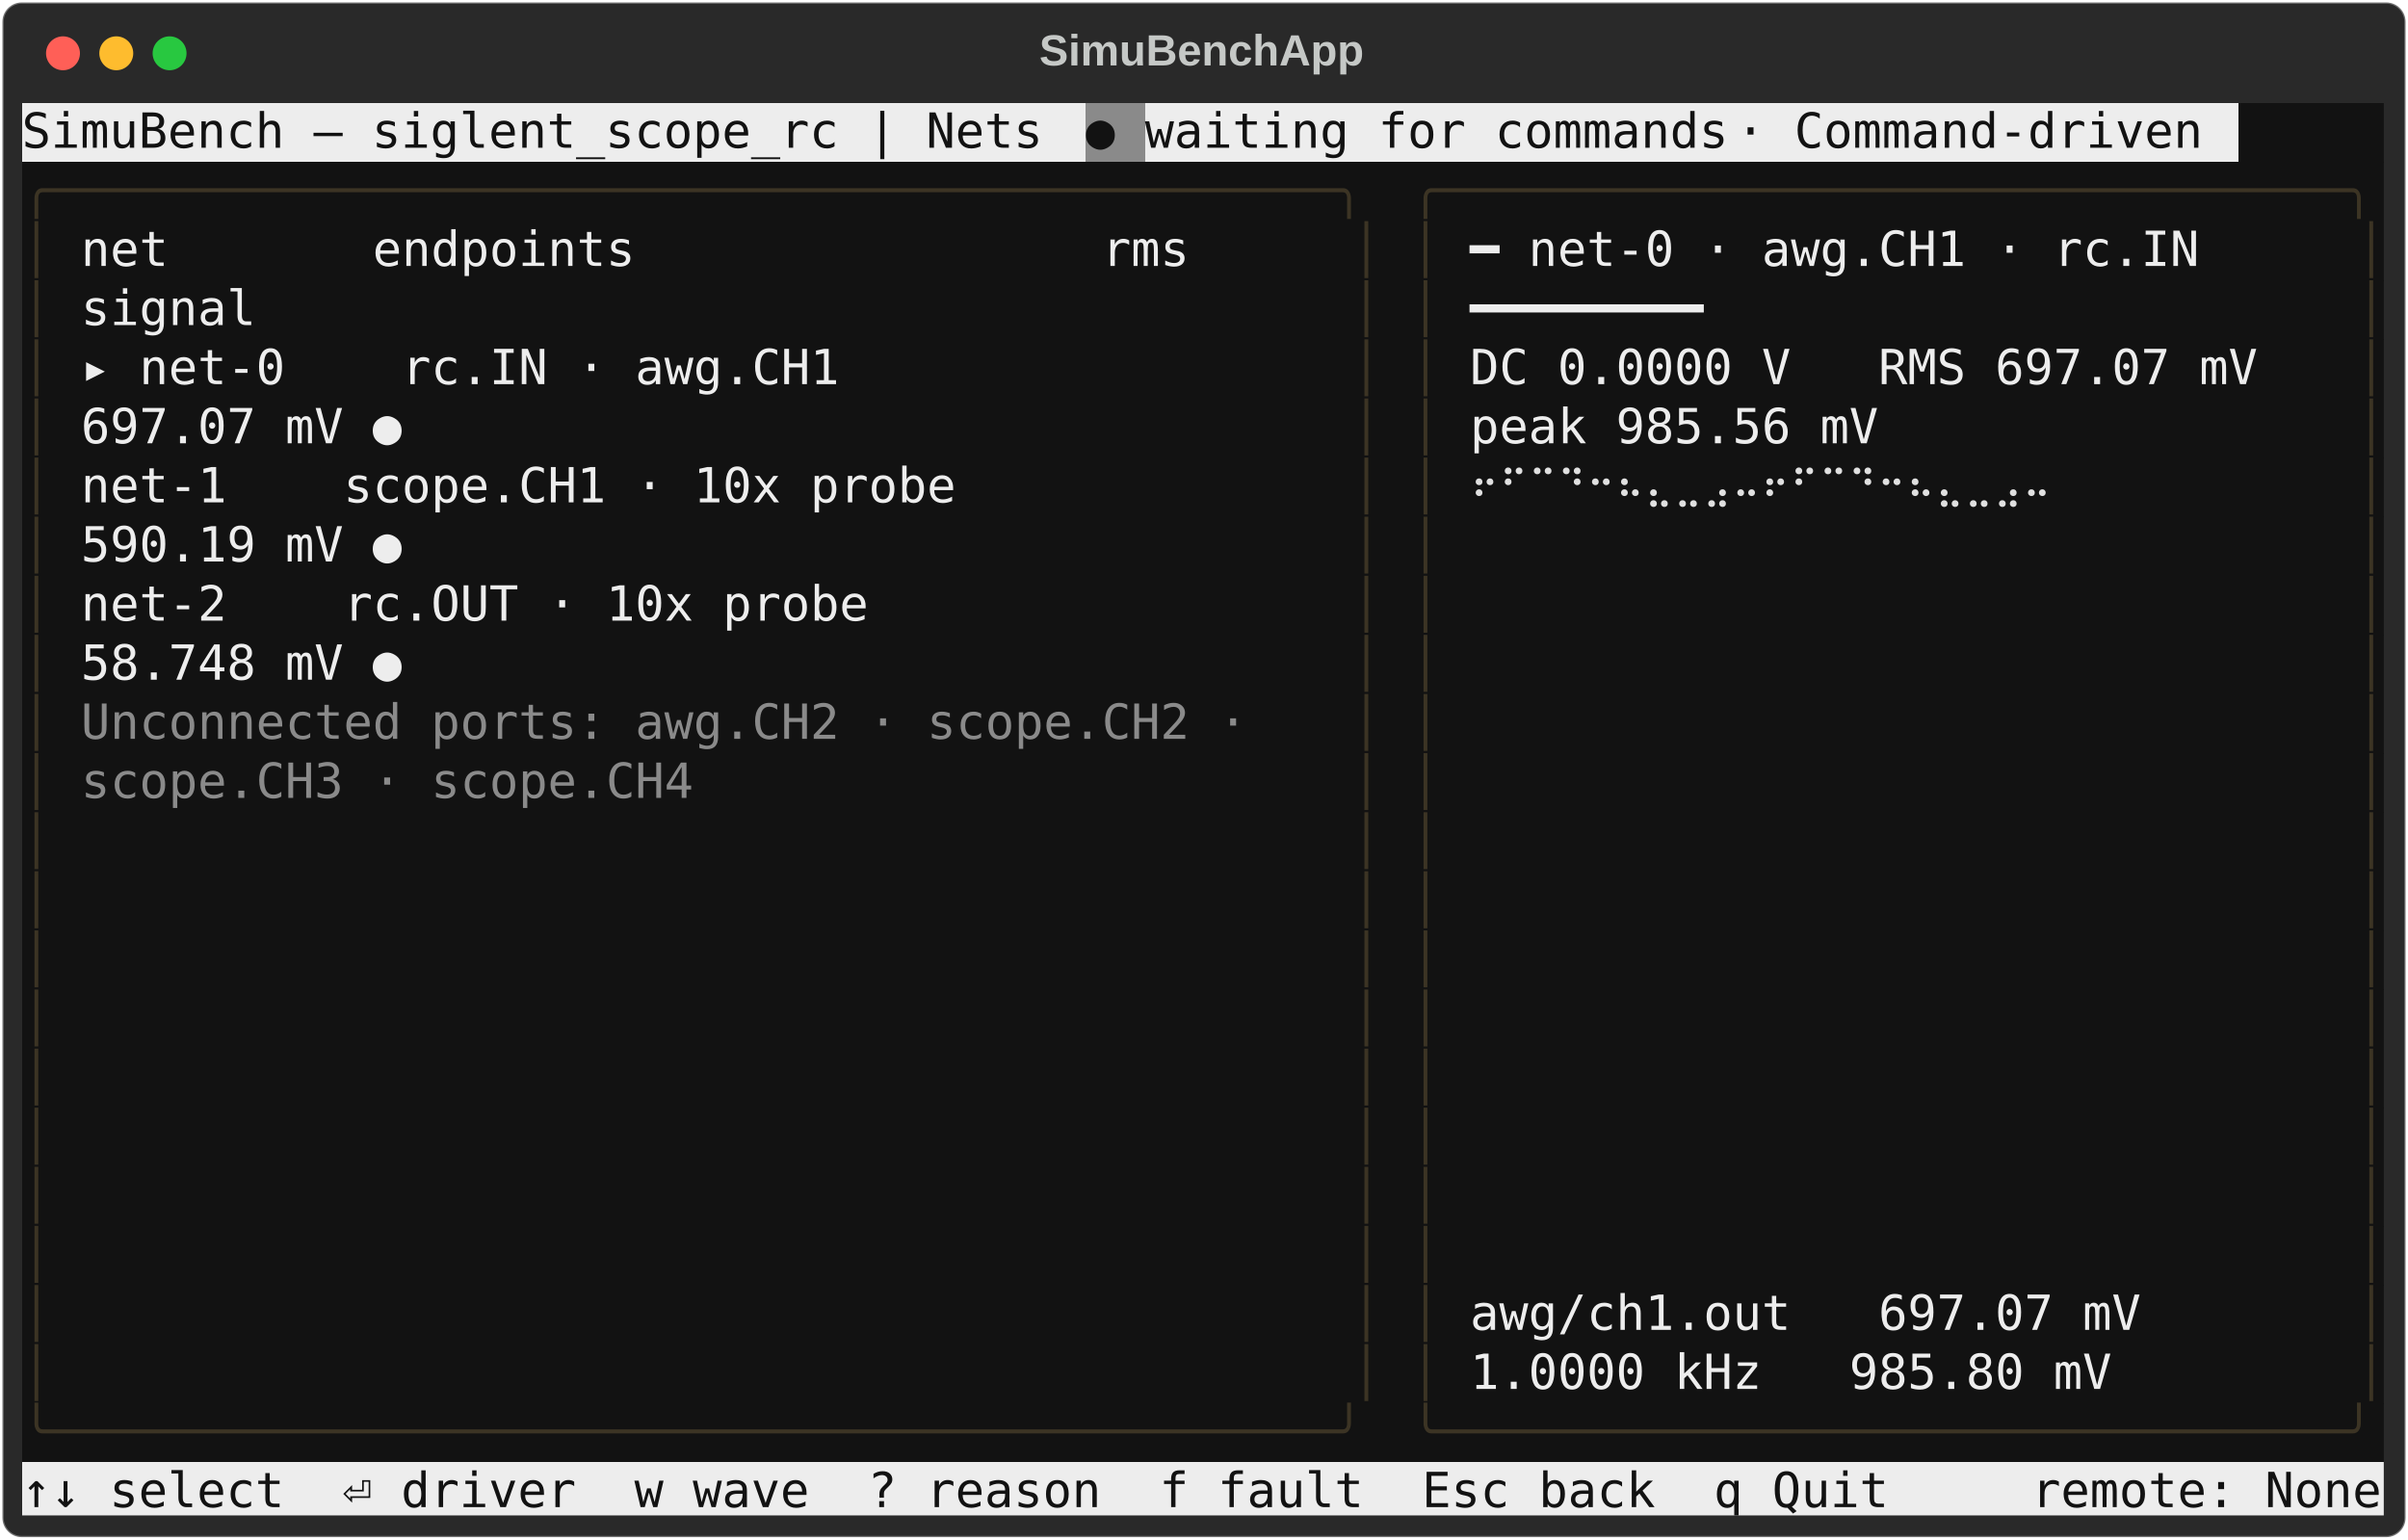
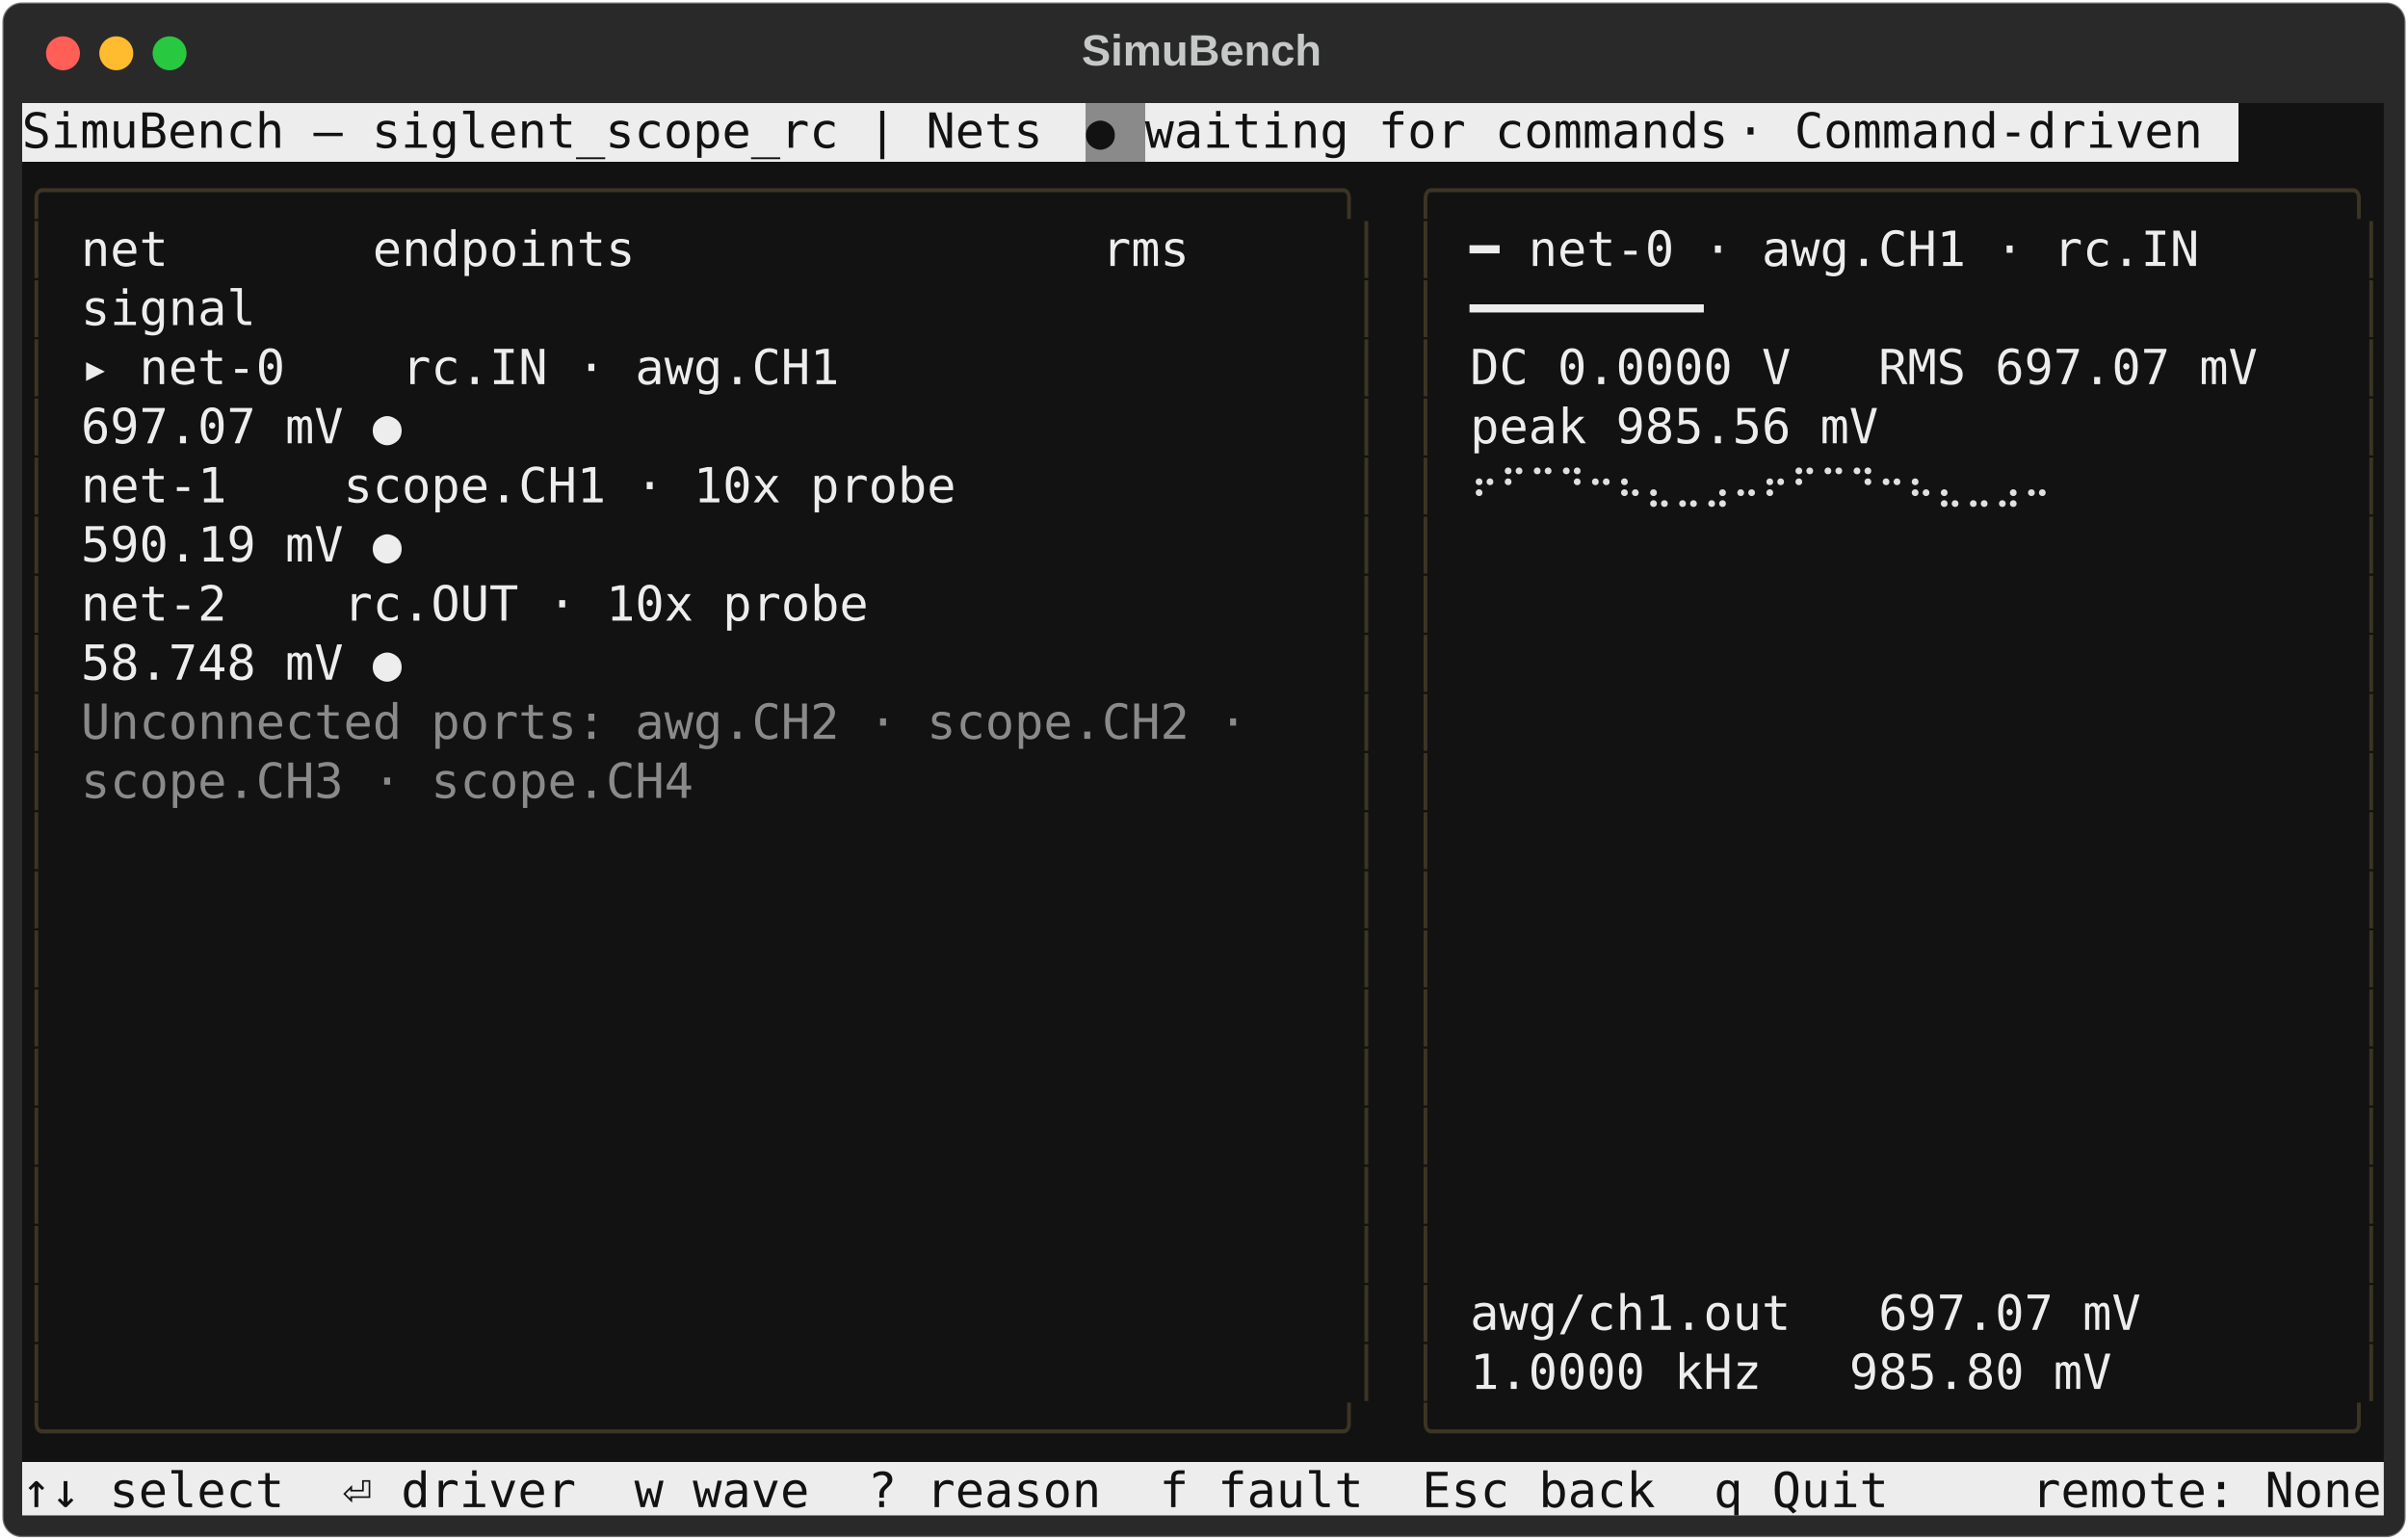
<svg xmlns="http://www.w3.org/2000/svg" class="rich-terminal" viewBox="0 0 994 635.6">
  <style>

    @font-face {
        font-family: "Fira Code";
        src: local("FiraCode-Regular"),
                url("https://cdnjs.cloudflare.com/ajax/libs/firacode/6.2.0/woff2/FiraCode-Regular.woff2") format("woff2"),
                url("https://cdnjs.cloudflare.com/ajax/libs/firacode/6.2.0/woff/FiraCode-Regular.woff") format("woff");
        font-style: normal;
        font-weight: 400;
    }
    @font-face {
        font-family: "Fira Code";
        src: local("FiraCode-Bold"),
                url("https://cdnjs.cloudflare.com/ajax/libs/firacode/6.2.0/woff2/FiraCode-Bold.woff2") format("woff2"),
                url("https://cdnjs.cloudflare.com/ajax/libs/firacode/6.2.0/woff/FiraCode-Bold.woff") format("woff");
        font-style: bold;
        font-weight: 700;
    }

    .terminal-matrix {
        font-family: Fira Code, monospace;
        font-size: 20px;
        line-height: 24.4px;
        font-variant-east-asian: full-width;
    }

    .terminal-title {
        font-size: 18px;
        font-weight: bold;
        font-family: arial;
    }

    .terminal-r1 { fill: #121212 }
.terminal-r2 { fill: #c5c8c6 }
.terminal-r3 { fill: #3c3424 }
.terminal-r4 { fill: #ededed }
.terminal-r5 { fill: #e0e0e0 }
.terminal-r6 { fill: #8a8a8a }
    </style>
  <defs>
    <clipPath id="terminal-clip-terminal">
      <rect x="0" y="0" width="975.0" height="584.6" />
    </clipPath>
    <clipPath id="terminal-line-0">
      <rect x="0" y="1.5" width="976" height="24.65" />
    </clipPath>
    <clipPath id="terminal-line-1">
      <rect x="0" y="25.9" width="976" height="24.65" />
    </clipPath>
    <clipPath id="terminal-line-2">
      <rect x="0" y="50.3" width="976" height="24.65" />
    </clipPath>
    <clipPath id="terminal-line-3">
      <rect x="0" y="74.7" width="976" height="24.65" />
    </clipPath>
    <clipPath id="terminal-line-4">
      <rect x="0" y="99.1" width="976" height="24.65" />
    </clipPath>
    <clipPath id="terminal-line-5">
      <rect x="0" y="123.5" width="976" height="24.65" />
    </clipPath>
    <clipPath id="terminal-line-6">
      <rect x="0" y="147.9" width="976" height="24.65" />
    </clipPath>
    <clipPath id="terminal-line-7">
      <rect x="0" y="172.3" width="976" height="24.65" />
    </clipPath>
    <clipPath id="terminal-line-8">
      <rect x="0" y="196.7" width="976" height="24.65" />
    </clipPath>
    <clipPath id="terminal-line-9">
      <rect x="0" y="221.1" width="976" height="24.65" />
    </clipPath>
    <clipPath id="terminal-line-10">
      <rect x="0" y="245.5" width="976" height="24.65" />
    </clipPath>
    <clipPath id="terminal-line-11">
      <rect x="0" y="269.9" width="976" height="24.65" />
    </clipPath>
    <clipPath id="terminal-line-12">
      <rect x="0" y="294.3" width="976" height="24.65" />
    </clipPath>
    <clipPath id="terminal-line-13">
      <rect x="0" y="318.7" width="976" height="24.65" />
    </clipPath>
    <clipPath id="terminal-line-14">
      <rect x="0" y="343.1" width="976" height="24.65" />
    </clipPath>
    <clipPath id="terminal-line-15">
      <rect x="0" y="367.5" width="976" height="24.65" />
    </clipPath>
    <clipPath id="terminal-line-16">
      <rect x="0" y="391.9" width="976" height="24.65" />
    </clipPath>
    <clipPath id="terminal-line-17">
      <rect x="0" y="416.3" width="976" height="24.65" />
    </clipPath>
    <clipPath id="terminal-line-18">
      <rect x="0" y="440.7" width="976" height="24.65" />
    </clipPath>
    <clipPath id="terminal-line-19">
      <rect x="0" y="465.1" width="976" height="24.65" />
    </clipPath>
    <clipPath id="terminal-line-20">
      <rect x="0" y="489.5" width="976" height="24.65" />
    </clipPath>
    <clipPath id="terminal-line-21">
      <rect x="0" y="513.9" width="976" height="24.65" />
    </clipPath>
    <clipPath id="terminal-line-22">
      <rect x="0" y="538.3" width="976" height="24.65" />
    </clipPath>
  </defs>
  <rect fill="#292929" stroke="rgba(255,255,255,0.35)" stroke-width="1" x="1" y="1" width="992" height="633.6" rx="8" />
-   <text class="terminal-title" fill="#c5c8c6" text-anchor="middle" x="496" y="27">SimuBenchApp</text>
+   <text class="terminal-title" fill="#c5c8c6" text-anchor="middle" x="496" y="27">SimuBench</text>
  <g transform="translate(26,22)">
    <circle cx="0" cy="0" r="7" fill="#ff5f57" />
    <circle cx="22" cy="0" r="7" fill="#febc2e" />
    <circle cx="44" cy="0" r="7" fill="#28c840" />
  </g>
  <g transform="translate(9, 41)" clip-path="url(#terminal-clip-terminal)">
    <rect fill="#ededed" x="0" y="1.5" width="427" height="24.65" shape-rendering="crispEdges" />
    <rect fill="#ededed" x="427" y="1.5" width="12.2" height="24.65" shape-rendering="crispEdges" />
    <rect fill="#8a8a8a" x="439.2" y="1.5" width="24.4" height="24.65" shape-rendering="crispEdges" />
    <rect fill="#ededed" x="463.6" y="1.5" width="244" height="24.65" shape-rendering="crispEdges" />
    <rect fill="#ededed" x="707.6" y="1.5" width="207.4" height="24.65" shape-rendering="crispEdges" />
    <rect fill="#121212" x="915" y="1.5" width="61" height="24.65" shape-rendering="crispEdges" />
    <rect fill="#121212" x="0" y="25.9" width="561.2" height="24.65" shape-rendering="crispEdges" />
    <rect fill="#121212" x="561.2" y="25.9" width="12.2" height="24.65" shape-rendering="crispEdges" />
    <rect fill="#121212" x="573.4" y="25.9" width="402.6" height="24.65" shape-rendering="crispEdges" />
    <rect fill="#121212" x="0" y="50.3" width="12.2" height="24.65" shape-rendering="crispEdges" />
    <rect fill="#121212" x="12.2" y="50.3" width="12.2" height="24.65" shape-rendering="crispEdges" />
    <rect fill="#121212" x="24.4" y="50.3" width="463.6" height="24.65" shape-rendering="crispEdges" />
    <rect fill="#121212" x="488" y="50.3" width="61" height="24.65" shape-rendering="crispEdges" />
    <rect fill="#121212" x="549" y="50.3" width="12.2" height="24.65" shape-rendering="crispEdges" />
    <rect fill="#121212" x="561.2" y="50.3" width="12.2" height="24.65" shape-rendering="crispEdges" />
    <rect fill="#121212" x="573.4" y="50.3" width="12.2" height="24.65" shape-rendering="crispEdges" />
    <rect fill="#121212" x="585.6" y="50.3" width="12.2" height="24.65" shape-rendering="crispEdges" />
    <rect fill="#121212" x="597.8" y="50.3" width="305" height="24.65" shape-rendering="crispEdges" />
    <rect fill="#121212" x="902.8" y="50.3" width="61" height="24.65" shape-rendering="crispEdges" />
    <rect fill="#121212" x="963.8" y="50.3" width="12.2" height="24.65" shape-rendering="crispEdges" />
    <rect fill="#121212" x="0" y="74.7" width="12.2" height="24.65" shape-rendering="crispEdges" />
    <rect fill="#121212" x="12.2" y="74.7" width="12.2" height="24.65" shape-rendering="crispEdges" />
    <rect fill="#121212" x="24.4" y="74.7" width="73.2" height="24.65" shape-rendering="crispEdges" />
    <rect fill="#121212" x="97.6" y="74.7" width="451.4" height="24.65" shape-rendering="crispEdges" />
    <rect fill="#121212" x="549" y="74.7" width="12.2" height="24.65" shape-rendering="crispEdges" />
    <rect fill="#121212" x="561.2" y="74.7" width="12.2" height="24.65" shape-rendering="crispEdges" />
    <rect fill="#121212" x="573.4" y="74.7" width="12.2" height="24.65" shape-rendering="crispEdges" />
    <rect fill="#121212" x="585.6" y="74.7" width="12.2" height="24.65" shape-rendering="crispEdges" />
    <rect fill="#121212" x="597.8" y="74.7" width="97.6" height="24.65" shape-rendering="crispEdges" />
    <rect fill="#121212" x="695.4" y="74.7" width="268.4" height="24.65" shape-rendering="crispEdges" />
    <rect fill="#121212" x="963.8" y="74.7" width="12.2" height="24.65" shape-rendering="crispEdges" />
    <rect fill="#121212" x="0" y="99.1" width="12.2" height="24.65" shape-rendering="crispEdges" />
    <rect fill="#121212" x="12.2" y="99.1" width="12.2" height="24.65" shape-rendering="crispEdges" />
    <rect fill="#121212" x="24.4" y="99.1" width="317.2" height="24.65" shape-rendering="crispEdges" />
    <rect fill="#121212" x="341.6" y="99.1" width="207.4" height="24.65" shape-rendering="crispEdges" />
    <rect fill="#121212" x="549" y="99.1" width="12.2" height="24.65" shape-rendering="crispEdges" />
    <rect fill="#121212" x="561.2" y="99.1" width="12.2" height="24.65" shape-rendering="crispEdges" />
    <rect fill="#121212" x="573.4" y="99.1" width="12.2" height="24.65" shape-rendering="crispEdges" />
    <rect fill="#121212" x="585.6" y="99.1" width="12.2" height="24.65" shape-rendering="crispEdges" />
    <rect fill="#121212" x="597.8" y="99.1" width="329.4" height="24.65" shape-rendering="crispEdges" />
    <rect fill="#121212" x="927.2" y="99.1" width="36.6" height="24.65" shape-rendering="crispEdges" />
    <rect fill="#121212" x="963.8" y="99.1" width="12.2" height="24.65" shape-rendering="crispEdges" />
    <rect fill="#121212" x="0" y="123.5" width="12.2" height="24.65" shape-rendering="crispEdges" />
    <rect fill="#121212" x="12.2" y="123.5" width="12.2" height="24.65" shape-rendering="crispEdges" />
    <rect fill="#121212" x="24.4" y="123.5" width="134.2" height="24.65" shape-rendering="crispEdges" />
    <rect fill="#121212" x="158.6" y="123.5" width="390.4" height="24.65" shape-rendering="crispEdges" />
    <rect fill="#121212" x="549" y="123.5" width="12.2" height="24.65" shape-rendering="crispEdges" />
    <rect fill="#121212" x="561.2" y="123.5" width="12.2" height="24.65" shape-rendering="crispEdges" />
    <rect fill="#121212" x="573.4" y="123.5" width="12.2" height="24.65" shape-rendering="crispEdges" />
    <rect fill="#121212" x="585.6" y="123.5" width="12.2" height="24.65" shape-rendering="crispEdges" />
    <rect fill="#121212" x="597.8" y="123.5" width="170.8" height="24.65" shape-rendering="crispEdges" />
    <rect fill="#121212" x="768.6" y="123.5" width="195.2" height="24.65" shape-rendering="crispEdges" />
    <rect fill="#121212" x="963.8" y="123.5" width="12.2" height="24.65" shape-rendering="crispEdges" />
    <rect fill="#121212" x="0" y="147.9" width="12.2" height="24.65" shape-rendering="crispEdges" />
    <rect fill="#121212" x="12.2" y="147.9" width="12.2" height="24.65" shape-rendering="crispEdges" />
    <rect fill="#121212" x="24.4" y="147.9" width="390.4" height="24.65" shape-rendering="crispEdges" />
    <rect fill="#121212" x="414.8" y="147.9" width="134.2" height="24.65" shape-rendering="crispEdges" />
    <rect fill="#121212" x="549" y="147.9" width="12.2" height="24.65" shape-rendering="crispEdges" />
    <rect fill="#121212" x="561.2" y="147.9" width="12.2" height="24.65" shape-rendering="crispEdges" />
    <rect fill="#121212" x="573.4" y="147.9" width="12.2" height="24.65" shape-rendering="crispEdges" />
    <rect fill="#121212" x="585.6" y="147.9" width="12.2" height="24.65" shape-rendering="crispEdges" />
    <rect fill="#121212" x="597.8" y="147.9" width="244" height="24.65" shape-rendering="crispEdges" />
    <rect fill="#121212" x="841.8" y="147.9" width="122" height="24.65" shape-rendering="crispEdges" />
    <rect fill="#121212" x="963.8" y="147.9" width="12.2" height="24.65" shape-rendering="crispEdges" />
    <rect fill="#121212" x="0" y="172.3" width="12.2" height="24.65" shape-rendering="crispEdges" />
    <rect fill="#121212" x="12.2" y="172.3" width="12.2" height="24.65" shape-rendering="crispEdges" />
    <rect fill="#121212" x="24.4" y="172.3" width="134.2" height="24.65" shape-rendering="crispEdges" />
    <rect fill="#121212" x="158.6" y="172.3" width="390.4" height="24.65" shape-rendering="crispEdges" />
    <rect fill="#121212" x="549" y="172.3" width="12.2" height="24.65" shape-rendering="crispEdges" />
    <rect fill="#121212" x="561.2" y="172.3" width="12.2" height="24.65" shape-rendering="crispEdges" />
    <rect fill="#121212" x="573.4" y="172.3" width="12.2" height="24.65" shape-rendering="crispEdges" />
    <rect fill="#121212" x="585.6" y="172.3" width="12.2" height="24.65" shape-rendering="crispEdges" />
    <rect fill="#121212" x="597.8" y="172.3" width="353.8" height="24.65" shape-rendering="crispEdges" />
    <rect fill="#121212" x="951.6" y="172.3" width="12.2" height="24.65" shape-rendering="crispEdges" />
    <rect fill="#121212" x="963.8" y="172.3" width="12.2" height="24.65" shape-rendering="crispEdges" />
    <rect fill="#121212" x="0" y="196.7" width="12.2" height="24.65" shape-rendering="crispEdges" />
    <rect fill="#121212" x="12.2" y="196.7" width="12.2" height="24.65" shape-rendering="crispEdges" />
    <rect fill="#121212" x="24.4" y="196.7" width="353.8" height="24.65" shape-rendering="crispEdges" />
    <rect fill="#121212" x="378.2" y="196.7" width="170.8" height="24.65" shape-rendering="crispEdges" />
    <rect fill="#121212" x="549" y="196.7" width="12.2" height="24.65" shape-rendering="crispEdges" />
    <rect fill="#121212" x="561.2" y="196.7" width="12.2" height="24.65" shape-rendering="crispEdges" />
    <rect fill="#121212" x="573.4" y="196.7" width="12.2" height="24.65" shape-rendering="crispEdges" />
    <rect fill="#121212" x="585.6" y="196.7" width="12.2" height="24.65" shape-rendering="crispEdges" />
    <rect fill="#121212" x="597.8" y="196.7" width="353.8" height="24.65" shape-rendering="crispEdges" />
    <rect fill="#121212" x="951.6" y="196.7" width="12.2" height="24.65" shape-rendering="crispEdges" />
    <rect fill="#121212" x="963.8" y="196.7" width="12.2" height="24.65" shape-rendering="crispEdges" />
    <rect fill="#121212" x="0" y="221.1" width="12.2" height="24.65" shape-rendering="crispEdges" />
    <rect fill="#121212" x="12.2" y="221.1" width="12.2" height="24.65" shape-rendering="crispEdges" />
    <rect fill="#121212" x="24.4" y="221.1" width="134.2" height="24.65" shape-rendering="crispEdges" />
    <rect fill="#121212" x="158.6" y="221.1" width="390.4" height="24.65" shape-rendering="crispEdges" />
    <rect fill="#121212" x="549" y="221.1" width="12.2" height="24.65" shape-rendering="crispEdges" />
    <rect fill="#121212" x="561.2" y="221.1" width="12.2" height="24.65" shape-rendering="crispEdges" />
    <rect fill="#121212" x="573.4" y="221.1" width="12.2" height="24.65" shape-rendering="crispEdges" />
    <rect fill="#121212" x="585.6" y="221.1" width="12.2" height="24.65" shape-rendering="crispEdges" />
    <rect fill="#121212" x="597.8" y="221.1" width="353.8" height="24.65" shape-rendering="crispEdges" />
    <rect fill="#121212" x="951.6" y="221.1" width="12.2" height="24.65" shape-rendering="crispEdges" />
    <rect fill="#121212" x="963.8" y="221.1" width="12.2" height="24.65" shape-rendering="crispEdges" />
    <rect fill="#121212" x="0" y="245.5" width="12.2" height="24.65" shape-rendering="crispEdges" />
    <rect fill="#121212" x="12.2" y="245.5" width="12.2" height="24.65" shape-rendering="crispEdges" />
    <rect fill="#121212" x="24.4" y="245.5" width="488" height="24.65" shape-rendering="crispEdges" />
    <rect fill="#121212" x="512.4" y="245.5" width="36.6" height="24.65" shape-rendering="crispEdges" />
    <rect fill="#121212" x="549" y="245.5" width="12.2" height="24.65" shape-rendering="crispEdges" />
    <rect fill="#121212" x="561.2" y="245.5" width="12.2" height="24.65" shape-rendering="crispEdges" />
    <rect fill="#121212" x="573.4" y="245.5" width="12.2" height="24.65" shape-rendering="crispEdges" />
    <rect fill="#121212" x="585.6" y="245.5" width="12.2" height="24.65" shape-rendering="crispEdges" />
    <rect fill="#121212" x="597.8" y="245.5" width="353.8" height="24.65" shape-rendering="crispEdges" />
    <rect fill="#121212" x="951.6" y="245.5" width="12.2" height="24.65" shape-rendering="crispEdges" />
    <rect fill="#121212" x="963.8" y="245.5" width="12.2" height="24.65" shape-rendering="crispEdges" />
    <rect fill="#121212" x="0" y="269.9" width="12.2" height="24.65" shape-rendering="crispEdges" />
    <rect fill="#121212" x="12.2" y="269.9" width="12.2" height="24.65" shape-rendering="crispEdges" />
    <rect fill="#121212" x="24.4" y="269.9" width="256.2" height="24.65" shape-rendering="crispEdges" />
    <rect fill="#121212" x="280.6" y="269.9" width="268.4" height="24.65" shape-rendering="crispEdges" />
    <rect fill="#121212" x="549" y="269.9" width="12.2" height="24.65" shape-rendering="crispEdges" />
    <rect fill="#121212" x="561.2" y="269.9" width="12.2" height="24.65" shape-rendering="crispEdges" />
    <rect fill="#121212" x="573.4" y="269.9" width="12.2" height="24.65" shape-rendering="crispEdges" />
    <rect fill="#121212" x="585.6" y="269.9" width="12.2" height="24.65" shape-rendering="crispEdges" />
    <rect fill="#121212" x="597.8" y="269.9" width="353.8" height="24.65" shape-rendering="crispEdges" />
    <rect fill="#121212" x="951.6" y="269.9" width="12.2" height="24.65" shape-rendering="crispEdges" />
    <rect fill="#121212" x="963.8" y="269.9" width="12.2" height="24.65" shape-rendering="crispEdges" />
    <rect fill="#121212" x="0" y="294.3" width="12.2" height="24.65" shape-rendering="crispEdges" />
    <rect fill="#121212" x="12.2" y="294.3" width="536.8" height="24.65" shape-rendering="crispEdges" />
    <rect fill="#121212" x="549" y="294.3" width="12.2" height="24.65" shape-rendering="crispEdges" />
    <rect fill="#121212" x="561.2" y="294.3" width="12.2" height="24.65" shape-rendering="crispEdges" />
    <rect fill="#121212" x="573.4" y="294.3" width="12.2" height="24.65" shape-rendering="crispEdges" />
    <rect fill="#121212" x="585.6" y="294.3" width="12.2" height="24.65" shape-rendering="crispEdges" />
    <rect fill="#121212" x="597.8" y="294.3" width="353.8" height="24.65" shape-rendering="crispEdges" />
    <rect fill="#121212" x="951.6" y="294.3" width="12.2" height="24.65" shape-rendering="crispEdges" />
    <rect fill="#121212" x="963.8" y="294.3" width="12.2" height="24.65" shape-rendering="crispEdges" />
    <rect fill="#121212" x="0" y="318.7" width="12.2" height="24.65" shape-rendering="crispEdges" />
    <rect fill="#121212" x="12.2" y="318.7" width="536.8" height="24.65" shape-rendering="crispEdges" />
    <rect fill="#121212" x="549" y="318.7" width="12.2" height="24.65" shape-rendering="crispEdges" />
    <rect fill="#121212" x="561.2" y="318.7" width="12.2" height="24.65" shape-rendering="crispEdges" />
    <rect fill="#121212" x="573.4" y="318.7" width="12.2" height="24.65" shape-rendering="crispEdges" />
    <rect fill="#121212" x="585.6" y="318.7" width="12.2" height="24.65" shape-rendering="crispEdges" />
    <rect fill="#121212" x="597.8" y="318.7" width="353.8" height="24.65" shape-rendering="crispEdges" />
    <rect fill="#121212" x="951.6" y="318.7" width="12.2" height="24.65" shape-rendering="crispEdges" />
    <rect fill="#121212" x="963.8" y="318.7" width="12.2" height="24.65" shape-rendering="crispEdges" />
    <rect fill="#121212" x="0" y="343.1" width="12.2" height="24.65" shape-rendering="crispEdges" />
    <rect fill="#121212" x="12.2" y="343.1" width="536.8" height="24.65" shape-rendering="crispEdges" />
    <rect fill="#121212" x="549" y="343.1" width="12.2" height="24.65" shape-rendering="crispEdges" />
    <rect fill="#121212" x="561.2" y="343.1" width="12.2" height="24.65" shape-rendering="crispEdges" />
    <rect fill="#121212" x="573.4" y="343.1" width="12.2" height="24.65" shape-rendering="crispEdges" />
    <rect fill="#121212" x="585.6" y="343.1" width="12.2" height="24.65" shape-rendering="crispEdges" />
    <rect fill="#121212" x="597.8" y="343.1" width="353.8" height="24.65" shape-rendering="crispEdges" />
    <rect fill="#121212" x="951.6" y="343.1" width="12.2" height="24.65" shape-rendering="crispEdges" />
    <rect fill="#121212" x="963.8" y="343.1" width="12.2" height="24.65" shape-rendering="crispEdges" />
    <rect fill="#121212" x="0" y="367.5" width="12.2" height="24.65" shape-rendering="crispEdges" />
    <rect fill="#121212" x="12.2" y="367.5" width="536.8" height="24.65" shape-rendering="crispEdges" />
    <rect fill="#121212" x="549" y="367.5" width="12.2" height="24.65" shape-rendering="crispEdges" />
    <rect fill="#121212" x="561.2" y="367.5" width="12.2" height="24.65" shape-rendering="crispEdges" />
    <rect fill="#121212" x="573.4" y="367.5" width="12.2" height="24.65" shape-rendering="crispEdges" />
    <rect fill="#121212" x="585.6" y="367.5" width="12.2" height="24.65" shape-rendering="crispEdges" />
    <rect fill="#121212" x="597.8" y="367.5" width="353.8" height="24.65" shape-rendering="crispEdges" />
    <rect fill="#121212" x="951.6" y="367.5" width="12.2" height="24.65" shape-rendering="crispEdges" />
    <rect fill="#121212" x="963.8" y="367.5" width="12.2" height="24.65" shape-rendering="crispEdges" />
    <rect fill="#121212" x="0" y="391.9" width="12.2" height="24.65" shape-rendering="crispEdges" />
    <rect fill="#121212" x="12.2" y="391.9" width="536.8" height="24.65" shape-rendering="crispEdges" />
    <rect fill="#121212" x="549" y="391.9" width="12.2" height="24.65" shape-rendering="crispEdges" />
    <rect fill="#121212" x="561.2" y="391.9" width="12.2" height="24.65" shape-rendering="crispEdges" />
    <rect fill="#121212" x="573.4" y="391.9" width="12.2" height="24.65" shape-rendering="crispEdges" />
    <rect fill="#121212" x="585.6" y="391.9" width="12.2" height="24.65" shape-rendering="crispEdges" />
    <rect fill="#121212" x="597.8" y="391.9" width="353.8" height="24.65" shape-rendering="crispEdges" />
    <rect fill="#121212" x="951.6" y="391.9" width="12.2" height="24.65" shape-rendering="crispEdges" />
    <rect fill="#121212" x="963.8" y="391.9" width="12.2" height="24.65" shape-rendering="crispEdges" />
    <rect fill="#121212" x="0" y="416.3" width="12.2" height="24.65" shape-rendering="crispEdges" />
    <rect fill="#121212" x="12.2" y="416.3" width="536.8" height="24.65" shape-rendering="crispEdges" />
    <rect fill="#121212" x="549" y="416.3" width="12.2" height="24.65" shape-rendering="crispEdges" />
    <rect fill="#121212" x="561.2" y="416.3" width="12.2" height="24.65" shape-rendering="crispEdges" />
    <rect fill="#121212" x="573.4" y="416.3" width="12.2" height="24.65" shape-rendering="crispEdges" />
    <rect fill="#121212" x="585.6" y="416.3" width="12.2" height="24.65" shape-rendering="crispEdges" />
    <rect fill="#121212" x="597.8" y="416.3" width="353.8" height="24.65" shape-rendering="crispEdges" />
    <rect fill="#121212" x="951.6" y="416.3" width="12.2" height="24.65" shape-rendering="crispEdges" />
    <rect fill="#121212" x="963.8" y="416.3" width="12.2" height="24.65" shape-rendering="crispEdges" />
    <rect fill="#121212" x="0" y="440.7" width="12.2" height="24.65" shape-rendering="crispEdges" />
    <rect fill="#121212" x="12.2" y="440.7" width="536.8" height="24.65" shape-rendering="crispEdges" />
    <rect fill="#121212" x="549" y="440.7" width="12.2" height="24.65" shape-rendering="crispEdges" />
    <rect fill="#121212" x="561.2" y="440.7" width="12.2" height="24.65" shape-rendering="crispEdges" />
    <rect fill="#121212" x="573.4" y="440.7" width="12.2" height="24.65" shape-rendering="crispEdges" />
    <rect fill="#121212" x="585.6" y="440.7" width="12.2" height="24.65" shape-rendering="crispEdges" />
    <rect fill="#121212" x="597.8" y="440.7" width="353.8" height="24.65" shape-rendering="crispEdges" />
    <rect fill="#121212" x="951.6" y="440.7" width="12.2" height="24.65" shape-rendering="crispEdges" />
    <rect fill="#121212" x="963.8" y="440.7" width="12.2" height="24.65" shape-rendering="crispEdges" />
    <rect fill="#121212" x="0" y="465.1" width="12.2" height="24.65" shape-rendering="crispEdges" />
    <rect fill="#121212" x="12.2" y="465.1" width="536.8" height="24.65" shape-rendering="crispEdges" />
    <rect fill="#121212" x="549" y="465.1" width="12.2" height="24.65" shape-rendering="crispEdges" />
    <rect fill="#121212" x="561.2" y="465.1" width="12.2" height="24.65" shape-rendering="crispEdges" />
    <rect fill="#121212" x="573.4" y="465.1" width="12.2" height="24.65" shape-rendering="crispEdges" />
    <rect fill="#121212" x="585.6" y="465.1" width="12.2" height="24.65" shape-rendering="crispEdges" />
    <rect fill="#121212" x="597.8" y="465.1" width="353.8" height="24.65" shape-rendering="crispEdges" />
    <rect fill="#121212" x="951.6" y="465.1" width="12.2" height="24.65" shape-rendering="crispEdges" />
    <rect fill="#121212" x="963.8" y="465.1" width="12.2" height="24.65" shape-rendering="crispEdges" />
    <rect fill="#121212" x="0" y="489.5" width="12.2" height="24.65" shape-rendering="crispEdges" />
    <rect fill="#121212" x="12.2" y="489.5" width="536.8" height="24.65" shape-rendering="crispEdges" />
    <rect fill="#121212" x="549" y="489.5" width="12.2" height="24.65" shape-rendering="crispEdges" />
    <rect fill="#121212" x="561.2" y="489.5" width="12.2" height="24.65" shape-rendering="crispEdges" />
    <rect fill="#121212" x="573.4" y="489.5" width="12.2" height="24.65" shape-rendering="crispEdges" />
    <rect fill="#121212" x="585.6" y="489.5" width="12.2" height="24.65" shape-rendering="crispEdges" />
    <rect fill="#121212" x="597.8" y="489.5" width="280.6" height="24.65" shape-rendering="crispEdges" />
    <rect fill="#121212" x="878.4" y="489.5" width="85.4" height="24.65" shape-rendering="crispEdges" />
    <rect fill="#121212" x="963.8" y="489.5" width="12.2" height="24.65" shape-rendering="crispEdges" />
    <rect fill="#121212" x="0" y="513.9" width="12.2" height="24.65" shape-rendering="crispEdges" />
    <rect fill="#121212" x="12.2" y="513.9" width="536.8" height="24.65" shape-rendering="crispEdges" />
    <rect fill="#121212" x="549" y="513.9" width="12.2" height="24.65" shape-rendering="crispEdges" />
    <rect fill="#121212" x="561.2" y="513.9" width="12.2" height="24.65" shape-rendering="crispEdges" />
    <rect fill="#121212" x="573.4" y="513.9" width="12.2" height="24.65" shape-rendering="crispEdges" />
    <rect fill="#121212" x="585.6" y="513.9" width="12.2" height="24.65" shape-rendering="crispEdges" />
    <rect fill="#121212" x="597.8" y="513.9" width="268.4" height="24.65" shape-rendering="crispEdges" />
    <rect fill="#121212" x="866.2" y="513.9" width="97.6" height="24.65" shape-rendering="crispEdges" />
    <rect fill="#121212" x="963.8" y="513.9" width="12.2" height="24.65" shape-rendering="crispEdges" />
    <rect fill="#121212" x="0" y="538.3" width="561.2" height="24.65" shape-rendering="crispEdges" />
    <rect fill="#121212" x="561.2" y="538.3" width="12.2" height="24.65" shape-rendering="crispEdges" />
    <rect fill="#121212" x="573.4" y="538.3" width="402.6" height="24.65" shape-rendering="crispEdges" />
    <rect fill="#ededed" x="0" y="562.7" width="780.8" height="24.65" shape-rendering="crispEdges" />
    <rect fill="#ededed" x="780.8" y="562.7" width="48.8" height="24.65" shape-rendering="crispEdges" />
    <rect fill="#ededed" x="829.6" y="562.7" width="146.4" height="24.65" shape-rendering="crispEdges" />
    <g class="terminal-matrix">
      <text class="terminal-r1" x="0" y="20" textLength="427" clip-path="url(#terminal-line-0)">SimuBench — siglent_scope_rc | Nets</text>
      <text class="terminal-r1" x="439.2" y="20" textLength="24.4" clip-path="url(#terminal-line-0)">● </text>
      <text class="terminal-r1" x="463.6" y="20" textLength="244" clip-path="url(#terminal-line-0)">waiting for commands</text>
      <text class="terminal-r1" x="707.6" y="20" textLength="207.4" clip-path="url(#terminal-line-0)"> · Command-driven</text>
      <text class="terminal-r2" x="976" y="20" textLength="12.2" clip-path="url(#terminal-line-0)">
</text>
      <text class="terminal-r3" x="0" y="44.4" textLength="561.2" clip-path="url(#terminal-line-1)">╭────────────────────────────────────────────╮</text>
      <text class="terminal-r3" x="573.4" y="44.4" textLength="402.6" clip-path="url(#terminal-line-1)">╭───────────────────────────────╮</text>
      <text class="terminal-r2" x="976" y="44.4" textLength="12.2" clip-path="url(#terminal-line-1)">
</text>
      <text class="terminal-r3" x="0" y="68.8" textLength="12.2" clip-path="url(#terminal-line-2)">│</text>
      <text class="terminal-r4" x="24.4" y="68.8" textLength="463.6" clip-path="url(#terminal-line-2)">net       endpoints                rms</text>
      <text class="terminal-r3" x="549" y="68.8" textLength="12.2" clip-path="url(#terminal-line-2)">│</text>
      <text class="terminal-r3" x="573.4" y="68.8" textLength="12.2" clip-path="url(#terminal-line-2)">│</text>
      <text class="terminal-r4" x="597.8" y="68.8" textLength="305" clip-path="url(#terminal-line-2)">━ net-0 · awg.CH1 · rc.IN</text>
      <text class="terminal-r3" x="963.8" y="68.8" textLength="12.2" clip-path="url(#terminal-line-2)">│</text>
      <text class="terminal-r2" x="976" y="68.8" textLength="12.2" clip-path="url(#terminal-line-2)">
</text>
      <text class="terminal-r3" x="0" y="93.2" textLength="12.2" clip-path="url(#terminal-line-3)">│</text>
      <text class="terminal-r4" x="24.4" y="93.2" textLength="73.2" clip-path="url(#terminal-line-3)">signal</text>
      <text class="terminal-r3" x="549" y="93.2" textLength="12.2" clip-path="url(#terminal-line-3)">│</text>
      <text class="terminal-r3" x="573.4" y="93.2" textLength="12.2" clip-path="url(#terminal-line-3)">│</text>
      <text class="terminal-r4" x="597.8" y="93.2" textLength="97.6" clip-path="url(#terminal-line-3)">━━━━━━━━</text>
      <text class="terminal-r3" x="963.8" y="93.2" textLength="12.2" clip-path="url(#terminal-line-3)">│</text>
      <text class="terminal-r2" x="976" y="93.2" textLength="12.2" clip-path="url(#terminal-line-3)">
</text>
      <text class="terminal-r3" x="0" y="117.6" textLength="12.2" clip-path="url(#terminal-line-4)">│</text>
      <text class="terminal-r4" x="24.4" y="117.6" textLength="317.2" clip-path="url(#terminal-line-4)">▸ net-0    rc.IN · awg.CH1</text>
      <text class="terminal-r3" x="549" y="117.6" textLength="12.2" clip-path="url(#terminal-line-4)">│</text>
      <text class="terminal-r3" x="573.4" y="117.6" textLength="12.2" clip-path="url(#terminal-line-4)">│</text>
      <text class="terminal-r4" x="597.8" y="117.6" textLength="329.4" clip-path="url(#terminal-line-4)">DC 0.0000 V   RMS 697.07 mV</text>
      <text class="terminal-r3" x="963.8" y="117.6" textLength="12.2" clip-path="url(#terminal-line-4)">│</text>
      <text class="terminal-r2" x="976" y="117.6" textLength="12.2" clip-path="url(#terminal-line-4)">
</text>
      <text class="terminal-r3" x="0" y="142" textLength="12.2" clip-path="url(#terminal-line-5)">│</text>
      <text class="terminal-r4" x="24.4" y="142" textLength="134.2" clip-path="url(#terminal-line-5)">697.07 mV ●</text>
      <text class="terminal-r3" x="549" y="142" textLength="12.2" clip-path="url(#terminal-line-5)">│</text>
      <text class="terminal-r3" x="573.4" y="142" textLength="12.2" clip-path="url(#terminal-line-5)">│</text>
      <text class="terminal-r4" x="597.8" y="142" textLength="170.8" clip-path="url(#terminal-line-5)">peak 985.56 mV</text>
      <text class="terminal-r3" x="963.8" y="142" textLength="12.2" clip-path="url(#terminal-line-5)">│</text>
      <text class="terminal-r2" x="976" y="142" textLength="12.2" clip-path="url(#terminal-line-5)">
</text>
      <text class="terminal-r3" x="0" y="166.4" textLength="12.2" clip-path="url(#terminal-line-6)">│</text>
      <text class="terminal-r4" x="24.4" y="166.4" textLength="390.4" clip-path="url(#terminal-line-6)">  net-1    scope.CH1 · 10x probe</text>
      <text class="terminal-r3" x="549" y="166.4" textLength="12.2" clip-path="url(#terminal-line-6)">│</text>
      <text class="terminal-r3" x="573.4" y="166.4" textLength="12.2" clip-path="url(#terminal-line-6)">│</text>
      <text class="terminal-r5" x="597.8" y="166.4" textLength="244" clip-path="url(#terminal-line-6)">⠖⠋⠉⠙⠒⠦⣄⣀⣠⠤⠖⠋⠉⠙⠒⠦⣄⣀⣠⠤</text>
      <text class="terminal-r3" x="963.8" y="166.4" textLength="12.2" clip-path="url(#terminal-line-6)">│</text>
      <text class="terminal-r2" x="976" y="166.4" textLength="12.2" clip-path="url(#terminal-line-6)">
</text>
      <text class="terminal-r3" x="0" y="190.8" textLength="12.2" clip-path="url(#terminal-line-7)">│</text>
      <text class="terminal-r4" x="24.4" y="190.8" textLength="134.2" clip-path="url(#terminal-line-7)">590.19 mV ●</text>
      <text class="terminal-r3" x="549" y="190.8" textLength="12.2" clip-path="url(#terminal-line-7)">│</text>
      <text class="terminal-r3" x="573.4" y="190.8" textLength="12.2" clip-path="url(#terminal-line-7)">│</text>
      <text class="terminal-r3" x="963.8" y="190.8" textLength="12.2" clip-path="url(#terminal-line-7)">│</text>
      <text class="terminal-r2" x="976" y="190.8" textLength="12.2" clip-path="url(#terminal-line-7)">
</text>
      <text class="terminal-r3" x="0" y="215.2" textLength="12.2" clip-path="url(#terminal-line-8)">│</text>
      <text class="terminal-r4" x="24.4" y="215.2" textLength="353.8" clip-path="url(#terminal-line-8)">  net-2    rc.OUT · 10x probe</text>
      <text class="terminal-r3" x="549" y="215.2" textLength="12.2" clip-path="url(#terminal-line-8)">│</text>
      <text class="terminal-r3" x="573.4" y="215.2" textLength="12.2" clip-path="url(#terminal-line-8)">│</text>
      <text class="terminal-r3" x="963.8" y="215.2" textLength="12.2" clip-path="url(#terminal-line-8)">│</text>
      <text class="terminal-r2" x="976" y="215.2" textLength="12.2" clip-path="url(#terminal-line-8)">
</text>
      <text class="terminal-r3" x="0" y="239.6" textLength="12.2" clip-path="url(#terminal-line-9)">│</text>
      <text class="terminal-r4" x="24.4" y="239.6" textLength="134.2" clip-path="url(#terminal-line-9)">58.748 mV ●</text>
      <text class="terminal-r3" x="549" y="239.6" textLength="12.2" clip-path="url(#terminal-line-9)">│</text>
      <text class="terminal-r3" x="573.4" y="239.6" textLength="12.2" clip-path="url(#terminal-line-9)">│</text>
      <text class="terminal-r3" x="963.8" y="239.6" textLength="12.2" clip-path="url(#terminal-line-9)">│</text>
      <text class="terminal-r2" x="976" y="239.6" textLength="12.2" clip-path="url(#terminal-line-9)">
</text>
      <text class="terminal-r3" x="0" y="264" textLength="12.2" clip-path="url(#terminal-line-10)">│</text>
      <text class="terminal-r6" x="24.4" y="264" textLength="488" clip-path="url(#terminal-line-10)">Unconnected ports: awg.CH2 · scope.CH2 ·</text>
      <text class="terminal-r3" x="549" y="264" textLength="12.2" clip-path="url(#terminal-line-10)">│</text>
      <text class="terminal-r3" x="573.4" y="264" textLength="12.2" clip-path="url(#terminal-line-10)">│</text>
      <text class="terminal-r3" x="963.8" y="264" textLength="12.2" clip-path="url(#terminal-line-10)">│</text>
      <text class="terminal-r2" x="976" y="264" textLength="12.2" clip-path="url(#terminal-line-10)">
</text>
      <text class="terminal-r3" x="0" y="288.4" textLength="12.2" clip-path="url(#terminal-line-11)">│</text>
      <text class="terminal-r6" x="24.4" y="288.4" textLength="256.2" clip-path="url(#terminal-line-11)">scope.CH3 · scope.CH4</text>
      <text class="terminal-r3" x="549" y="288.4" textLength="12.2" clip-path="url(#terminal-line-11)">│</text>
      <text class="terminal-r3" x="573.4" y="288.4" textLength="12.2" clip-path="url(#terminal-line-11)">│</text>
      <text class="terminal-r3" x="963.8" y="288.4" textLength="12.2" clip-path="url(#terminal-line-11)">│</text>
      <text class="terminal-r2" x="976" y="288.4" textLength="12.2" clip-path="url(#terminal-line-11)">
</text>
      <text class="terminal-r3" x="0" y="312.8" textLength="12.2" clip-path="url(#terminal-line-12)">│</text>
      <text class="terminal-r3" x="549" y="312.8" textLength="12.2" clip-path="url(#terminal-line-12)">│</text>
      <text class="terminal-r3" x="573.4" y="312.8" textLength="12.2" clip-path="url(#terminal-line-12)">│</text>
      <text class="terminal-r3" x="963.8" y="312.8" textLength="12.2" clip-path="url(#terminal-line-12)">│</text>
      <text class="terminal-r2" x="976" y="312.8" textLength="12.2" clip-path="url(#terminal-line-12)">
</text>
      <text class="terminal-r3" x="0" y="337.2" textLength="12.2" clip-path="url(#terminal-line-13)">│</text>
      <text class="terminal-r3" x="549" y="337.2" textLength="12.2" clip-path="url(#terminal-line-13)">│</text>
      <text class="terminal-r3" x="573.4" y="337.2" textLength="12.2" clip-path="url(#terminal-line-13)">│</text>
      <text class="terminal-r3" x="963.8" y="337.2" textLength="12.2" clip-path="url(#terminal-line-13)">│</text>
      <text class="terminal-r2" x="976" y="337.2" textLength="12.2" clip-path="url(#terminal-line-13)">
</text>
      <text class="terminal-r3" x="0" y="361.6" textLength="12.2" clip-path="url(#terminal-line-14)">│</text>
      <text class="terminal-r3" x="549" y="361.6" textLength="12.2" clip-path="url(#terminal-line-14)">│</text>
      <text class="terminal-r3" x="573.4" y="361.6" textLength="12.2" clip-path="url(#terminal-line-14)">│</text>
      <text class="terminal-r3" x="963.8" y="361.6" textLength="12.2" clip-path="url(#terminal-line-14)">│</text>
      <text class="terminal-r2" x="976" y="361.6" textLength="12.2" clip-path="url(#terminal-line-14)">
</text>
      <text class="terminal-r3" x="0" y="386" textLength="12.2" clip-path="url(#terminal-line-15)">│</text>
      <text class="terminal-r3" x="549" y="386" textLength="12.2" clip-path="url(#terminal-line-15)">│</text>
      <text class="terminal-r3" x="573.4" y="386" textLength="12.2" clip-path="url(#terminal-line-15)">│</text>
      <text class="terminal-r3" x="963.8" y="386" textLength="12.2" clip-path="url(#terminal-line-15)">│</text>
      <text class="terminal-r2" x="976" y="386" textLength="12.2" clip-path="url(#terminal-line-15)">
</text>
      <text class="terminal-r3" x="0" y="410.4" textLength="12.2" clip-path="url(#terminal-line-16)">│</text>
      <text class="terminal-r3" x="549" y="410.4" textLength="12.2" clip-path="url(#terminal-line-16)">│</text>
      <text class="terminal-r3" x="573.4" y="410.4" textLength="12.2" clip-path="url(#terminal-line-16)">│</text>
      <text class="terminal-r3" x="963.8" y="410.4" textLength="12.2" clip-path="url(#terminal-line-16)">│</text>
      <text class="terminal-r2" x="976" y="410.4" textLength="12.2" clip-path="url(#terminal-line-16)">
</text>
      <text class="terminal-r3" x="0" y="434.8" textLength="12.2" clip-path="url(#terminal-line-17)">│</text>
      <text class="terminal-r3" x="549" y="434.8" textLength="12.2" clip-path="url(#terminal-line-17)">│</text>
      <text class="terminal-r3" x="573.4" y="434.8" textLength="12.2" clip-path="url(#terminal-line-17)">│</text>
      <text class="terminal-r3" x="963.8" y="434.8" textLength="12.2" clip-path="url(#terminal-line-17)">│</text>
      <text class="terminal-r2" x="976" y="434.8" textLength="12.2" clip-path="url(#terminal-line-17)">
</text>
      <text class="terminal-r3" x="0" y="459.2" textLength="12.2" clip-path="url(#terminal-line-18)">│</text>
      <text class="terminal-r3" x="549" y="459.2" textLength="12.2" clip-path="url(#terminal-line-18)">│</text>
      <text class="terminal-r3" x="573.4" y="459.2" textLength="12.2" clip-path="url(#terminal-line-18)">│</text>
      <text class="terminal-r3" x="963.8" y="459.2" textLength="12.2" clip-path="url(#terminal-line-18)">│</text>
      <text class="terminal-r2" x="976" y="459.2" textLength="12.2" clip-path="url(#terminal-line-18)">
</text>
      <text class="terminal-r3" x="0" y="483.6" textLength="12.2" clip-path="url(#terminal-line-19)">│</text>
      <text class="terminal-r3" x="549" y="483.6" textLength="12.2" clip-path="url(#terminal-line-19)">│</text>
      <text class="terminal-r3" x="573.4" y="483.6" textLength="12.2" clip-path="url(#terminal-line-19)">│</text>
      <text class="terminal-r3" x="963.8" y="483.6" textLength="12.2" clip-path="url(#terminal-line-19)">│</text>
      <text class="terminal-r2" x="976" y="483.6" textLength="12.2" clip-path="url(#terminal-line-19)">
</text>
      <text class="terminal-r3" x="0" y="508" textLength="12.2" clip-path="url(#terminal-line-20)">│</text>
      <text class="terminal-r3" x="549" y="508" textLength="12.2" clip-path="url(#terminal-line-20)">│</text>
      <text class="terminal-r3" x="573.4" y="508" textLength="12.2" clip-path="url(#terminal-line-20)">│</text>
      <text class="terminal-r4" x="597.8" y="508" textLength="280.6" clip-path="url(#terminal-line-20)">awg/ch1.out   697.07 mV</text>
      <text class="terminal-r3" x="963.8" y="508" textLength="12.2" clip-path="url(#terminal-line-20)">│</text>
      <text class="terminal-r2" x="976" y="508" textLength="12.2" clip-path="url(#terminal-line-20)">
</text>
      <text class="terminal-r3" x="0" y="532.4" textLength="12.2" clip-path="url(#terminal-line-21)">│</text>
      <text class="terminal-r3" x="549" y="532.4" textLength="12.2" clip-path="url(#terminal-line-21)">│</text>
      <text class="terminal-r3" x="573.4" y="532.4" textLength="12.2" clip-path="url(#terminal-line-21)">│</text>
      <text class="terminal-r4" x="597.8" y="532.4" textLength="268.4" clip-path="url(#terminal-line-21)">1.0000 kHz   985.80 mV</text>
      <text class="terminal-r3" x="963.8" y="532.4" textLength="12.2" clip-path="url(#terminal-line-21)">│</text>
      <text class="terminal-r2" x="976" y="532.4" textLength="12.2" clip-path="url(#terminal-line-21)">
</text>
      <text class="terminal-r3" x="0" y="556.8" textLength="561.2" clip-path="url(#terminal-line-22)">╰────────────────────────────────────────────╯</text>
      <text class="terminal-r3" x="573.4" y="556.8" textLength="402.6" clip-path="url(#terminal-line-22)">╰───────────────────────────────╯</text>
      <text class="terminal-r2" x="976" y="556.8" textLength="12.2" clip-path="url(#terminal-line-22)">
</text>
      <text class="terminal-r1" x="0" y="581.2" textLength="780.8" clip-path="url(#terminal-line-23)">↑↓ select  ⏎ driver  w wave  ? reason  f fault  Esc back  q Quit</text>
      <text class="terminal-r1" x="829.6" y="581.2" textLength="146.4" clip-path="url(#terminal-line-23)">remote: None</text>
    </g>
  </g>
</svg>
